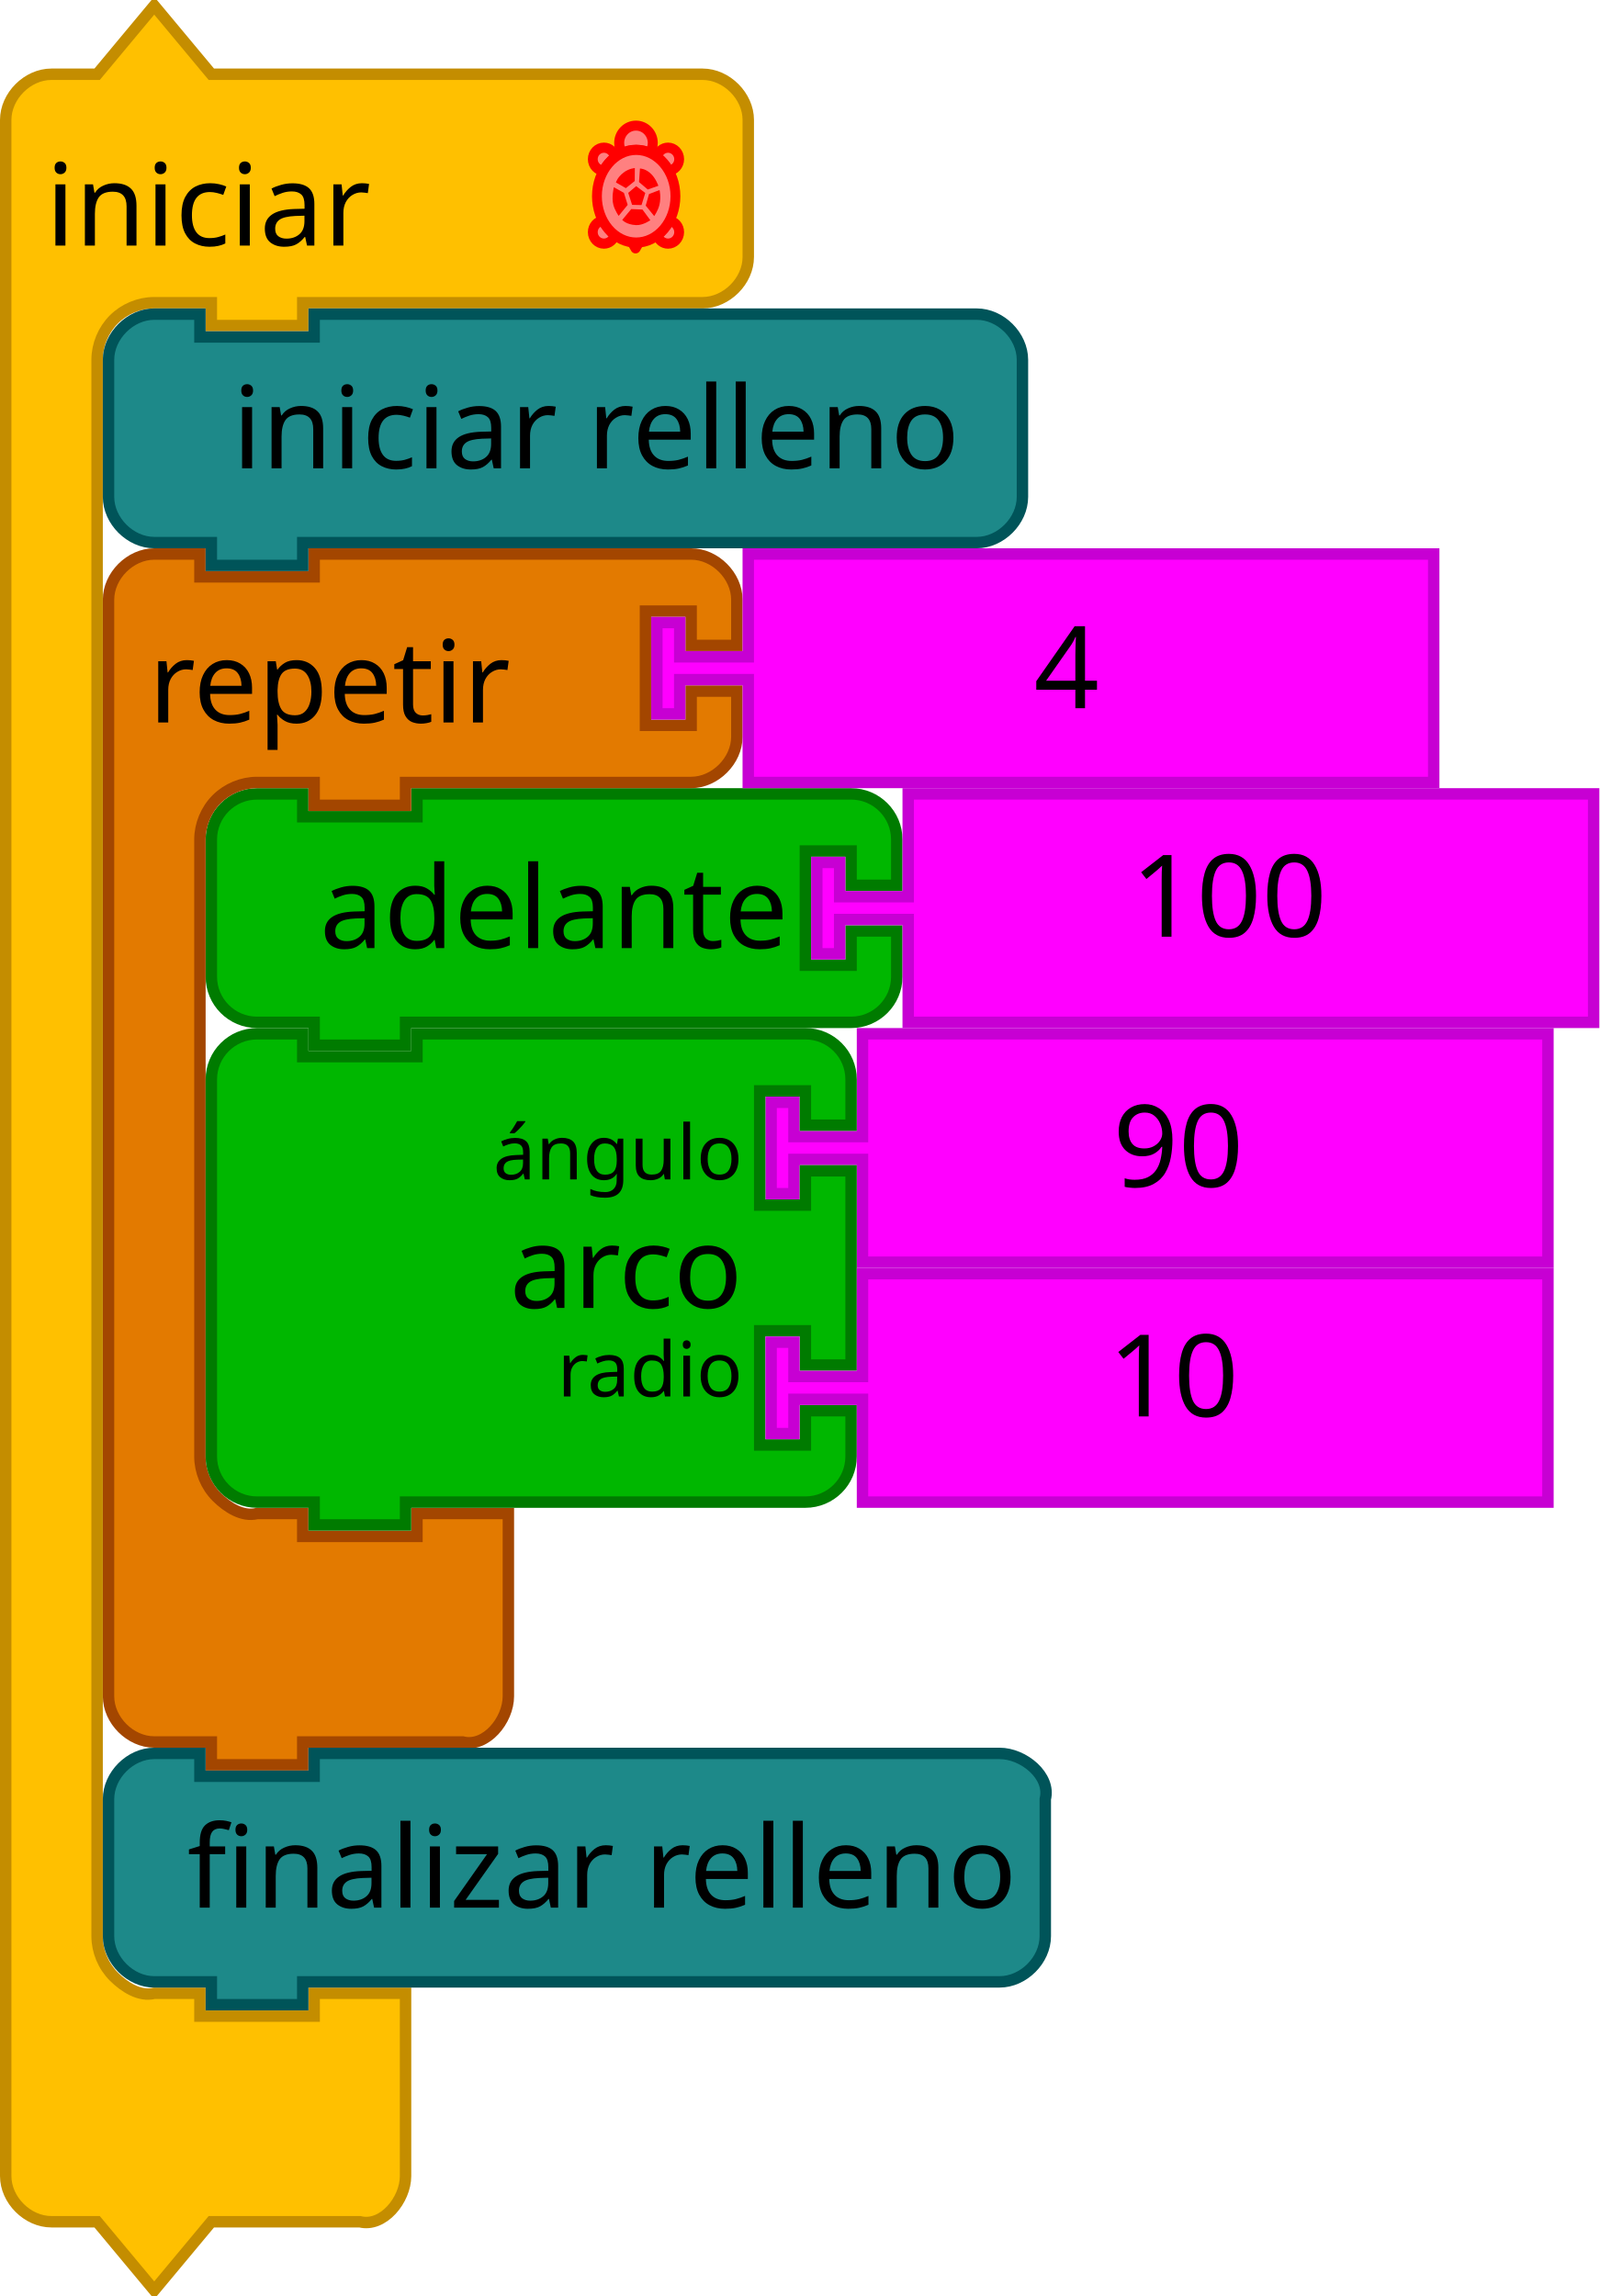
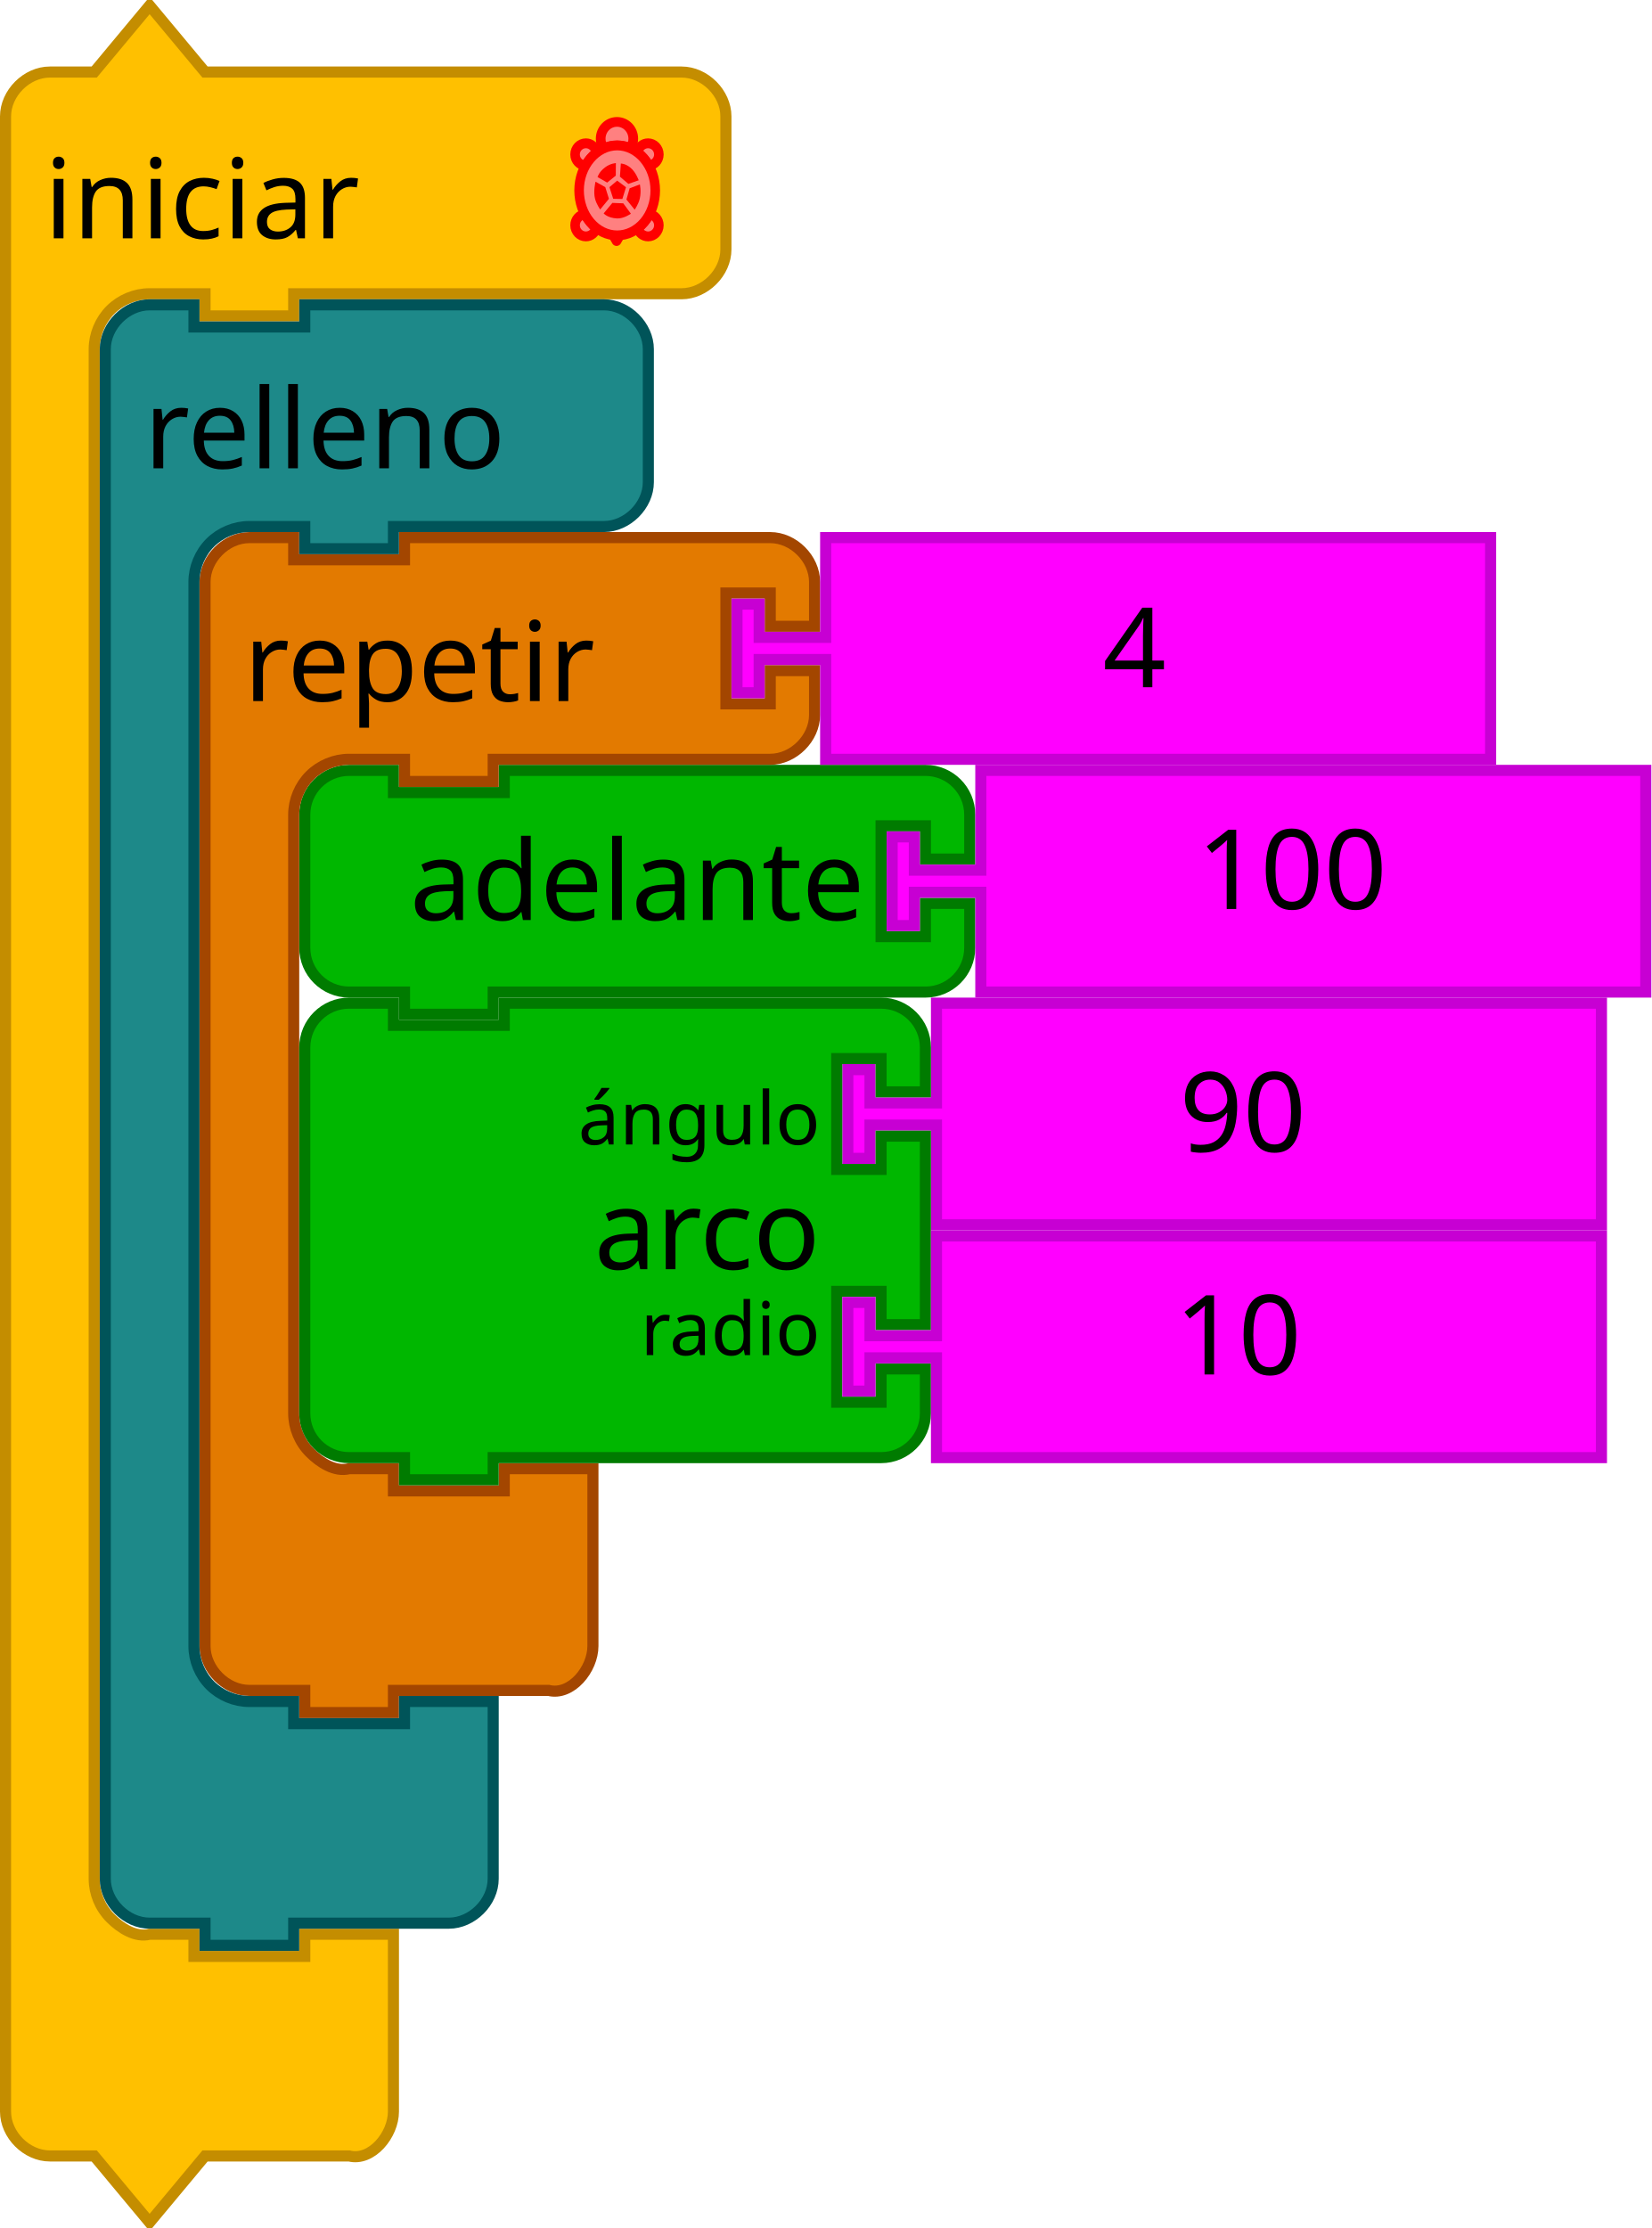
- <svg xmlns="http://www.w3.org/2000/svg" version="1.1" width="280" height="402" id="svg2">
+ <svg xmlns="http://www.w3.org/2000/svg" version="1.1" width="298" height="402" id="svg2">
  <defs id="defs72" />
  <text x="18" y="-114" id="text3033" style="font-size:13.333px;text-anchor:end;fill:#000000;font-family:Sans">
    <tspan x="120" y="-91.5" id="tspan3035" />
  </text>
  <text x="18" y="-30" id="text3033-0" style="font-size:13.333px;text-anchor:end;fill:#000000;font-family:Sans">
    <tspan x="120" y="-7.5" id="tspan3035-1" />
  </text>
  <text x="18" y="54" id="text3033-1" style="font-size:13.333px;text-anchor:end;fill:#000000;font-family:Sans">
    <tspan x="120" y="76.5" id="tspan3035-8" />
  </text>
  <text x="18" y="138" id="text3033-0-9" style="font-size:13.333px;text-anchor:end;fill:#000000;font-family:Sans">
    <tspan x="120" y="160.5" id="tspan3035-1-5" />
  </text>
-   <path d="m 37,155 0,-8 a 8,8 0 0 1 8,-8 l 8,0 0,4 20,0 0,-4 68,0 8,0 a 8,8 0 0 1 8,8 l 0,8 -8,0 0,-6 -8,0 0,20 8,0 0,-6 8,0 0,8 a 8,8 0 0 1 -8,8 l -8,0 -68,0 -2,0 0,4 -16,0 0,-4 -2,0 -8,0 a 8,8 0 0 1 -8,-8 l 0,-8 0,-8 z" id="path3027-5" style="fill:#00b700;fill-opacity:1;stroke:#007b00;stroke-width:2;stroke-linecap:round;stroke-opacity:1" />
-   <text x="36" y="138" id="text3029-56" style="font-size:20px;text-anchor:end;fill:#000000;font-family:Sans">
-     <tspan x="138" y="166" id="tspan3031-9">adelante</tspan>
+   <path d="m 55,155 0,-8 a 8,8 0 0 1 8,-8 l 8,0 0,4 20,0 0,-4 68,0 8,0 a 8,8 0 0 1 8,8 l 0,8 -8,0 0,-6 -8,0 0,20 8,0 0,-6 8,0 0,8 a 8,8 0 0 1 -8,8 l -8,0 -68,0 -2,0 0,4 -16,0 0,-4 -2,0 -8,0 a 8,8 0 0 1 -8,-8 l 0,-8 0,-8 z" id="path3027-5" style="fill:#00b700;fill-opacity:1;stroke:#007b00;stroke-width:2;stroke-linecap:round;stroke-opacity:1" />
+   <text x="54" y="138" id="text3029-56" style="font-size:20px;text-anchor:end;fill:#000000;font-family:Sans">
+     <tspan x="156" y="166" id="tspan3031-9">adelante</tspan>
  </text>
-   <g transform="translate(0,-126)" id="g3594">
+   <g transform="translate(18,-126)" id="g3594">
    <path d="m 159,265 120,0 0,40 -120,0 0,-16 0,-2 -12,0 0,6 -4,0 0,-16 4,0 0,6 12,0 0,-2 z" id="path21-1" style="fill:#ff00ff;fill-opacity:1;stroke:#c700d3;stroke-width:2;stroke-linecap:round;stroke-opacity:1" />
    <text x="178" y="264" id="text23-3" style="font-size:20px;text-anchor:start;fill:#000000;font-family:Sans">
      <tspan x="198" y="290" id="tspan25-3">100</tspan>
    </text>
  </g>
-   <g transform="translate(0,-126)" id="g3497">
+   <g transform="translate(18,-126)" id="g3497">
    <path d="m 151,307 120,0 0,40 -120,0 0,-16 0,-2 -12,0 0,6 -4,0 0,-16 4,0 0,6 12,0 0,-2 z" id="path21-7-6" style="fill:#ff00ff;fill-opacity:1;stroke:#c700d3;stroke-width:2;stroke-linecap:round;stroke-opacity:1" />
    <text x="174.851" y="307.799" id="text23-1-2" style="font-size:20px;text-anchor:start;fill:#000000;font-family:Sans">
      <tspan x="194.851" y="333.799" id="tspan25-0-1">90</tspan>
    </text>
  </g>
-   <path d="m 19,113 0,-8 c 0,-4.189 3.811,-8 8,-8 l 8,0 0,4 20,0 0,-4 18,0 40,0 8,0 c 4.189,0 8,3.811 8,8 l 0,8 -8,0 0,-6 -8,0 0,20 8,0 0,-6 8,0 0,8 c 0,4.189 -3.811,8 -8,8 l -8,0 -40,0 -2,0 0,4 -16,0 0,-4 -2,0 -8,0 c -2.618,0 -5.22,1.078 -7.071,2.929 C 36.078,141.78 35,144.382 35,147 l 0,8 0,92 0,8 c 0,2.618 1.078,5.22 2.929,7.071 1.851,1.851 4.531,3.564 7.071,2.929 l 8,0 0,4 20,0 0,-4 16,0 0,12 0,12 0,8 c 0,4.189 -3.936,9.016 -8,8 l -8,0 -18,0 -2,0 0,4 -16,0 0,-4 -2,0 -8,0 c -4.189,0 -8,-3.811 -8,-8 l 0,-8 z" id="path3035" style="fill:#e37a00;fill-opacity:1;stroke:#a34600;stroke-width:2;stroke-linecap:round;stroke-opacity:1" />
-   <text x="18" y="96" id="text3037" style="font-size:20px;text-anchor:start;fill:#000000;font-family:Sans">
-     <tspan x="26" y="126.5" id="tspan3039">repetir</tspan>
+   <path d="m 37,113 0,-8 c 0,-4.189 3.811,-8 8,-8 l 8,0 0,4 20,0 0,-4 18,0 40,0 8,0 c 4.189,0 8,3.811 8,8 l 0,8 -8,0 0,-6 -8,0 0,20 8,0 0,-6 8,0 0,8 c 0,4.189 -3.811,8 -8,8 l -8,0 -40,0 -2,0 0,4 -16,0 0,-4 -2,0 -8,0 c -2.618,0 -5.22,1.078 -7.071,2.929 C 54.078,141.78 53,144.382 53,147 l 0,8 0,92 0,8 c 0,2.618 1.078,5.22 2.929,7.071 1.851,1.851 4.531,3.564 7.071,2.929 l 8,0 0,4 20,0 0,-4 16,0 0,12 0,12 0,8 c 0,4.189 -3.936,9.016 -8,8 l -8,0 -18,0 -2,0 0,4 -16,0 0,-4 -2,0 -8,0 c -4.189,0 -8,-3.811 -8,-8 l 0,-8 z" id="path3035" style="fill:#e37a00;fill-opacity:1;stroke:#a34600;stroke-width:2;stroke-linecap:round;stroke-opacity:1" />
+   <text x="36" y="96" id="text3037" style="font-size:20px;text-anchor:start;fill:#000000;font-family:Sans">
+     <tspan x="44" y="126.5" id="tspan3039">repetir</tspan>
  </text>
-   <path d="m 131,97 120,0 0,40 -120,0 0,-16 0,-2 -12,0 0,6 -4,0 0,-16 4,0 0,6 12,0 0,-2 z" id="path21-8" style="fill:#ff00ff;fill-opacity:1;stroke:#c700d3;stroke-width:2;stroke-linecap:round;stroke-opacity:1" />
-   <text x="161" y="98" id="text23-0" style="font-size:20px;text-anchor:start;fill:#000000;font-family:Sans">
-     <tspan x="181" y="124" id="tspan25-7">4</tspan>
+   <path d="m 149,97 120,0 0,40 -120,0 0,-16 0,-2 -12,0 0,6 -4,0 0,-16 4,0 0,6 12,0 0,-2 z" id="path21-8" style="fill:#ff00ff;fill-opacity:1;stroke:#c700d3;stroke-width:2;stroke-linecap:round;stroke-opacity:1" />
+   <text x="179" y="98" id="text23-0" style="font-size:20px;text-anchor:start;fill:#000000;font-family:Sans">
+     <tspan x="199" y="124" id="tspan25-7">4</tspan>
  </text>
  <g id="g3055-9">
    <g id="g4085-2">
      <path d="m 1,29 0,-8 c 0,-4.189 3.811,-8 8,-8 l 8,0 10,-12 10,12 18,0 60,0 8,0 c 4.189,0 8,3.811 8,8 l 0,8 0,8 0,8 c 0,4.189 -3.811,8 -8,8 l -8,0 -60,0 -2,0 0,4 -16,0 0,-4 -2,0 -8,0 c -2.618,0 -5.22,1.078 -7.071,2.929 C 18.078,57.78 17,60.382 17,63 l 0,8 0,260 0,8 c 0,2.618 1.078,5.22 2.929,7.071 1.851,1.851 4.531,3.564 7.071,2.929 l 8,0 0,4 20,0 0,-4 16,0 0,12 0,12 0,8 c 0,4.189 -3.936,9.016 -8,8 l -8,0 -18,0 -10,12 -10,-12 -8,0 c -4.189,0 -8,-3.811 -8,-8 l 0,-8 z" id="path3660-8" style="fill:#ffc000;fill-opacity:1;stroke:#c48d00;stroke-width:2;stroke-linecap:round;stroke-opacity:1" />
      <text id="text3662-6" style="font-size:20px;text-anchor:start;fill:#000000;font-family:Sans">
        <tspan x="8" y="43" id="tspan3664-1">iniciar</tspan>
      </text>
    </g>
    <g id="g3037-2">
      <path d="m 111.376,42.473 c -0.244,0 -0.484,-0.016 -0.721,-0.045 l 0.611,1.068 0.602,-1.051 c -0.163,0.014 -0.326,0.029 -0.493,0.029 z" id="path4206-1" style="fill:#eeeeee;stroke:#ff0000;stroke-width:1.75;stroke-linecap:round;stroke-linejoin:round;stroke-miterlimit:4;stroke-opacity:1;stroke-dasharray:none" />
      <g transform="matrix(0.44039,0,0,0.4545743,99.26689,20.52662)" id="g4208-0" style="fill:#ff8080;fill-opacity:1;stroke:#ff0000;stroke-width:3.911;stroke-linecap:round;stroke-linejoin:round;stroke-miterlimit:4;stroke-opacity:1;stroke-dasharray:none">
        <path d="m 40.16,11.726 c -2.164,0 -3.958,1.555 -4.343,3.607 1.859,1.345 3.457,3.115 4.675,5.208 2.285,-0.172 4.094,-2.061 4.094,-4.39 0,-2.444 -1.982,-4.425 -4.426,-4.425 z" id="path4210-1" style="fill:#ff8080;fill-opacity:1;stroke:#ff0000;stroke-width:3.911;stroke-miterlimit:4;stroke-opacity:1;stroke-dasharray:none" />
        <path d="m 40.713,39.887 c -1.224,2.232 -2.86,4.131 -4.797,5.556 0.521,1.864 2.213,3.239 4.244,3.239 2.443,0 4.426,-1.98 4.426,-4.424 0,-2.255 -1.693,-4.096 -3.873,-4.371 z" id="path4212-7" style="fill:#ff8080;fill-opacity:1;stroke:#ff0000;stroke-width:3.911;stroke-miterlimit:4;stroke-opacity:1;stroke-dasharray:none" />
        <path d="m 14.273,39.871 c -2.253,0.206 -4.024,2.079 -4.024,4.387 0,2.443 1.98,4.424 4.424,4.424 2.064,0 3.784,-1.42 4.272,-3.332 -1.883,-1.416 -3.475,-3.289 -4.672,-5.479 z" id="path4214-8" style="fill:#ff8080;fill-opacity:1;stroke:#ff0000;stroke-width:3.911;stroke-miterlimit:4;stroke-opacity:1;stroke-dasharray:none" />
        <path d="m 19.026,15.437 c -0.343,-2.103 -2.154,-3.711 -4.353,-3.711 -2.444,0 -4.424,1.981 -4.424,4.424 0,2.382 1.886,4.31 4.245,4.406 1.186,-2.043 2.732,-3.784 4.532,-5.119 z" id="path4216-3" style="fill:#ff8080;fill-opacity:1;stroke:#ff0000;stroke-width:3.911;stroke-miterlimit:4;stroke-opacity:1;stroke-dasharray:none" />
      </g>
      <path d="m 111.376,26.237 c 0.84,0 1.642,0.187 2.386,0.513 0.326,-0.489 0.519,-1.081 0.519,-1.72 0,-1.676 -1.316,-3.035 -2.94,-3.035 -1.624,0 -2.94,1.359 -2.94,3.035 0,0.649 0.199,1.25 0.536,1.743 0.759,-0.34 1.58,-0.536 2.44,-0.536 z" id="path4218-9" style="fill:#ff8080;fill-opacity:1;stroke:#ff0000;stroke-width:1.75;stroke-linecap:round;stroke-linejoin:round;stroke-miterlimit:4;stroke-opacity:1;stroke-dasharray:none" />
      <g transform="matrix(0.44039,0,0,0.4545743,99.26689,20.52662)" id="g4220-8" style="fill:#ff8080;fill-opacity:1;stroke:#ff0000;stroke-width:3.911;stroke-linecap:round;stroke-linejoin:round;stroke-miterlimit:4;stroke-opacity:1;stroke-dasharray:none">
        <path d="m 43.102,30.421 c 0,4.734 -1.645,9.28 -4.571,12.627 -2.925,3.348 -6.897,5.231 -11.034,5.231 -4.137,0 -8.109,-1.883 -11.034,-5.231 -2.925,-3.348 -4.571,-7.893 -4.571,-12.627 0,-9.797 7.044,-17.858 15.605,-17.858 8.561,0 15.605,8.061 15.605,17.858 z" id="path4222-8" style="fill:#ff8080;fill-opacity:1;stroke:#ff0000;stroke-width:3.911;stroke-miterlimit:4;stroke-opacity:1;stroke-dasharray:none" />
      </g>
      <g transform="matrix(0.44039,0,0,0.4545743,99.26689,20.52662)" id="g4224-2" style="fill:#ff0000;fill-opacity:1;stroke:none">
        <path d="m 25.875,33.75 -1.542,-4.625 3.164,-2.587 3.615,2.626 -1.487,4.669 z" id="path4226-9" style="fill:#ff0000;fill-opacity:1;stroke:none" />
        <path d="m 27.501,41.551 c -3.968,-0.16 -5.543,-2.009 -5.543,-2.009 l 3.57,-4.163 4.465,0.168 3.132,4.12 c 0,0 -2.89,1.994 -5.624,1.884 z" id="path4228-3" style="fill:#ff0000;fill-opacity:1;stroke:none" />
        <path d="m 18.453,33.843 c -0.849,-2.968 0.172,-6.884 0.172,-6.884 l 4,2.167 1.493,4.629 -3.582,4.233 c 0,-10e-4 -1.465,-1.99 -2.083,-4.145 z" id="path4230-9" style="fill:#ff0000;fill-opacity:1;stroke:none" />
        <path d="m 19.458,25.125 c 0,0 0.5,-1.958 3.039,-3.822 2.237,-1.643 4.465,-1.72 4.465,-1.72 l -0.037,4.981 -3.521,2.75 -3.946,-2.189 z" id="path4232-5" style="fill:#ff0000;fill-opacity:1;stroke:none" />
        <path d="M 32.084,27.834 28.625,24.959 29,19.75 c 0,0 1.834,-0.042 3.959,1.667 2.228,1.791 3.362,4.983 3.362,4.983 l -4.237,1.434 z" id="path4234-2" style="fill:#ff0000;fill-opacity:1;stroke:none" />
        <path d="m 31.292,34.042 1.313,-4.464 4.187,-1.536 c 0,0 0.677,2.663 -0.042,5.667 -0.54,2.256 -2.084,4.361 -2.084,4.361 l -3.374,-4.028 z" id="path4236-1" style="fill:#ff0000;fill-opacity:1;stroke:none" />
      </g>
    </g>
  </g>
-   <path d="m 37,197 0,-8 a 8,8 0 0 1 8,-8 l 8,0 0,4 20,0 0,-4 60,0 8,0 a 8,8 0 0 1 8,8 l 0,8 -8,0 0,-6 -8,0 0,20 8,0 0,-6 8,0 0,34 -8,0 0,-6 -8,0 0,20 8,0 0,-6 8,0 0,8 a 8,8 0 0 1 -8,8 l -8,0 -60,0 -2,0 0,4 -16,0 0,-4 -2,0 -8,0 a 8,8 0 0 1 -8,-8 l 0,-8 0,-42 0,-8 z" id="path3194" style="fill:#00b700;fill-opacity:1;stroke:#007b00;stroke-width:2;stroke-linecap:round;stroke-opacity:1" />
-   <text x="36" y="180" id="text3196" style="font-size:20px;text-anchor:end;fill:#000000;font-family:Sans">
-     <tspan x="130" y="229" id="tspan3198">arco</tspan>
+   <path d="m 55,197 0,-8 a 8,8 0 0 1 8,-8 l 8,0 0,4 20,0 0,-4 60,0 8,0 a 8,8 0 0 1 8,8 l 0,8 -8,0 0,-6 -8,0 0,20 8,0 0,-6 8,0 0,34 -8,0 0,-6 -8,0 0,20 8,0 0,-6 8,0 0,8 a 8,8 0 0 1 -8,8 l -8,0 -60,0 -2,0 0,4 -16,0 0,-4 -2,0 -8,0 a 8,8 0 0 1 -8,-8 l 0,-8 0,-42 0,-8 z" id="path3194" style="fill:#00b700;fill-opacity:1;stroke:#007b00;stroke-width:2;stroke-linecap:round;stroke-opacity:1" />
+   <text x="54" y="180" id="text3196" style="font-size:20px;text-anchor:end;fill:#000000;font-family:Sans">
+     <tspan x="148" y="229" id="tspan3198">arco</tspan>
  </text>
-   <text x="36" y="184" id="text3200" style="font-size:13.333px;text-anchor:end;fill:#000000;font-family:Sans">
-     <tspan x="130" y="206.5" id="tspan3202">ángulo</tspan>
+   <text x="54" y="184" id="text3200" style="font-size:13.333px;text-anchor:end;fill:#000000;font-family:Sans">
+     <tspan x="148" y="206.5" id="tspan3202">ángulo</tspan>
  </text>
-   <text x="36" y="180" id="text3204" style="font-size:13.333px;text-anchor:end;fill:#000000;font-family:Sans">
-     <tspan x="130" y="244.5" id="tspan3206">radio</tspan>
+   <text x="54" y="180" id="text3204" style="font-size:13.333px;text-anchor:end;fill:#000000;font-family:Sans">
+     <tspan x="148" y="244.5" id="tspan3206">radio</tspan>
  </text>
-   <g transform="translate(-8,-42.00001)" id="g3626">
+   <g transform="translate(10,-42.00001)" id="g3626">
    <path d="m 159,265 120,0 0,40 -120,0 0,-16 0,-2 -12,0 0,6 -4,0 0,-16 4,0 0,6 12,0 0,-2 z" id="path21-1-7" style="fill:#ff00ff;fill-opacity:1;stroke:#c700d3;stroke-width:2;stroke-linecap:round;stroke-opacity:1" />
    <text x="182" y="264" id="text23-3-2" style="font-size:20px;text-anchor:start;fill:#000000;font-family:Sans">
      <tspan x="202" y="290" id="tspan25-3-0">10</tspan>
    </text>
  </g>
-   <path d="m 19,71 0,-8 c 0,-4.189 3.811,-8 8,-8 l 8,0 0,4 20,0 0,-4 108,0 8,0 c 4.189,0 8,3.811 8,8 l 0,8 0,8 0,8 c 0,4.189 -3.811,8 -8,8 l -8,0 -108,0 -2,0 0,4 -16,0 0,-4 -2,0 -8,0 c -4.189,0 -8,-3.811 -8,-8 l 0,-8 z" id="path3062" style="fill:#1d8989;fill-opacity:1;stroke:#005459;stroke-width:2;stroke-linecap:round;stroke-opacity:1" />
-   <text x="42" y="54" id="text3064" style="font-size:20px;text-anchor:end;fill:#000000;font-family:Sans">
-     <tspan x="168" y="82" id="tspan3066">iniciar relleno</tspan>
-   </text>
-   <path d="m 19,323 0,-8 c 0,-4.189 3.811,-8 8,-8 l 8,0 0,4 20,0 0,-4 112,0 8,0 c 4.189,0 9.016,3.936 8,8 l 0,8 0,8 0,8 c 0,4.189 -3.811,8 -8,8 l -8,0 -112,0 -2,0 0,4 -16,0 0,-4 -2,0 -8,0 c -4.189,0 -8,-3.811 -8,-8 l 0,-8 z" id="path3012" style="fill:#1d8989;fill-opacity:1;stroke:#005459;stroke-width:2;stroke-linecap:round;stroke-opacity:1" />
-   <text x="68" y="306" id="text3014" style="font-size:20px;text-anchor:end;fill:#000000;font-family:Sans">
-     <tspan x="178" y="334" id="tspan3016">finalizar relleno</tspan>
-   </text>
+   <g transform="translate(18,54)" id="g3146">
+     <path d="M 1,17 1,9 C 1,4.811 4.811,1 9,1 l 8,0 0,4 20,0 0,-4 18,0 28,0 8,0 c 4.189,0 8,3.811 8,8 l 0,8 0,8 0,8 c 0,4.189 -3.811,8 -8,8 l -8,0 -28,0 -2,0 0,4 -16,0 0,-4 -2,0 -8,0 c -2.618,0 -5.22,1.078 -7.071,2.929 C 18.078,45.78 17,48.382 17,51 l 0,8 0,176 0,8 c 0,2.618 1.078,5.22 2.929,7.071 C 21.78,251.922 24.382,253 27,253 l 8,0 0,4 20,0 0,-4 16,0 0,12 0,12 0,8 c 0,4.189 -3.811,8 -8,8 l -8,0 -18,0 -2,0 0,4 -16,0 0,-4 -2,0 -8,0 c -4.189,0 -8,-3.811 -8,-8 l 0,-8 z" id="path21-88" style="fill:#1d8989;fill-opacity:1;stroke:#005459;stroke-width:2;stroke-linecap:round;stroke-opacity:1" />
+     <text id="text23-8" style="font-size:20px;text-anchor:start;fill:#000000;font-family:Sans">
+       <tspan x="8" y="30.5" id="tspan25-8">relleno</tspan>
+     </text>
+   </g>
</svg>
